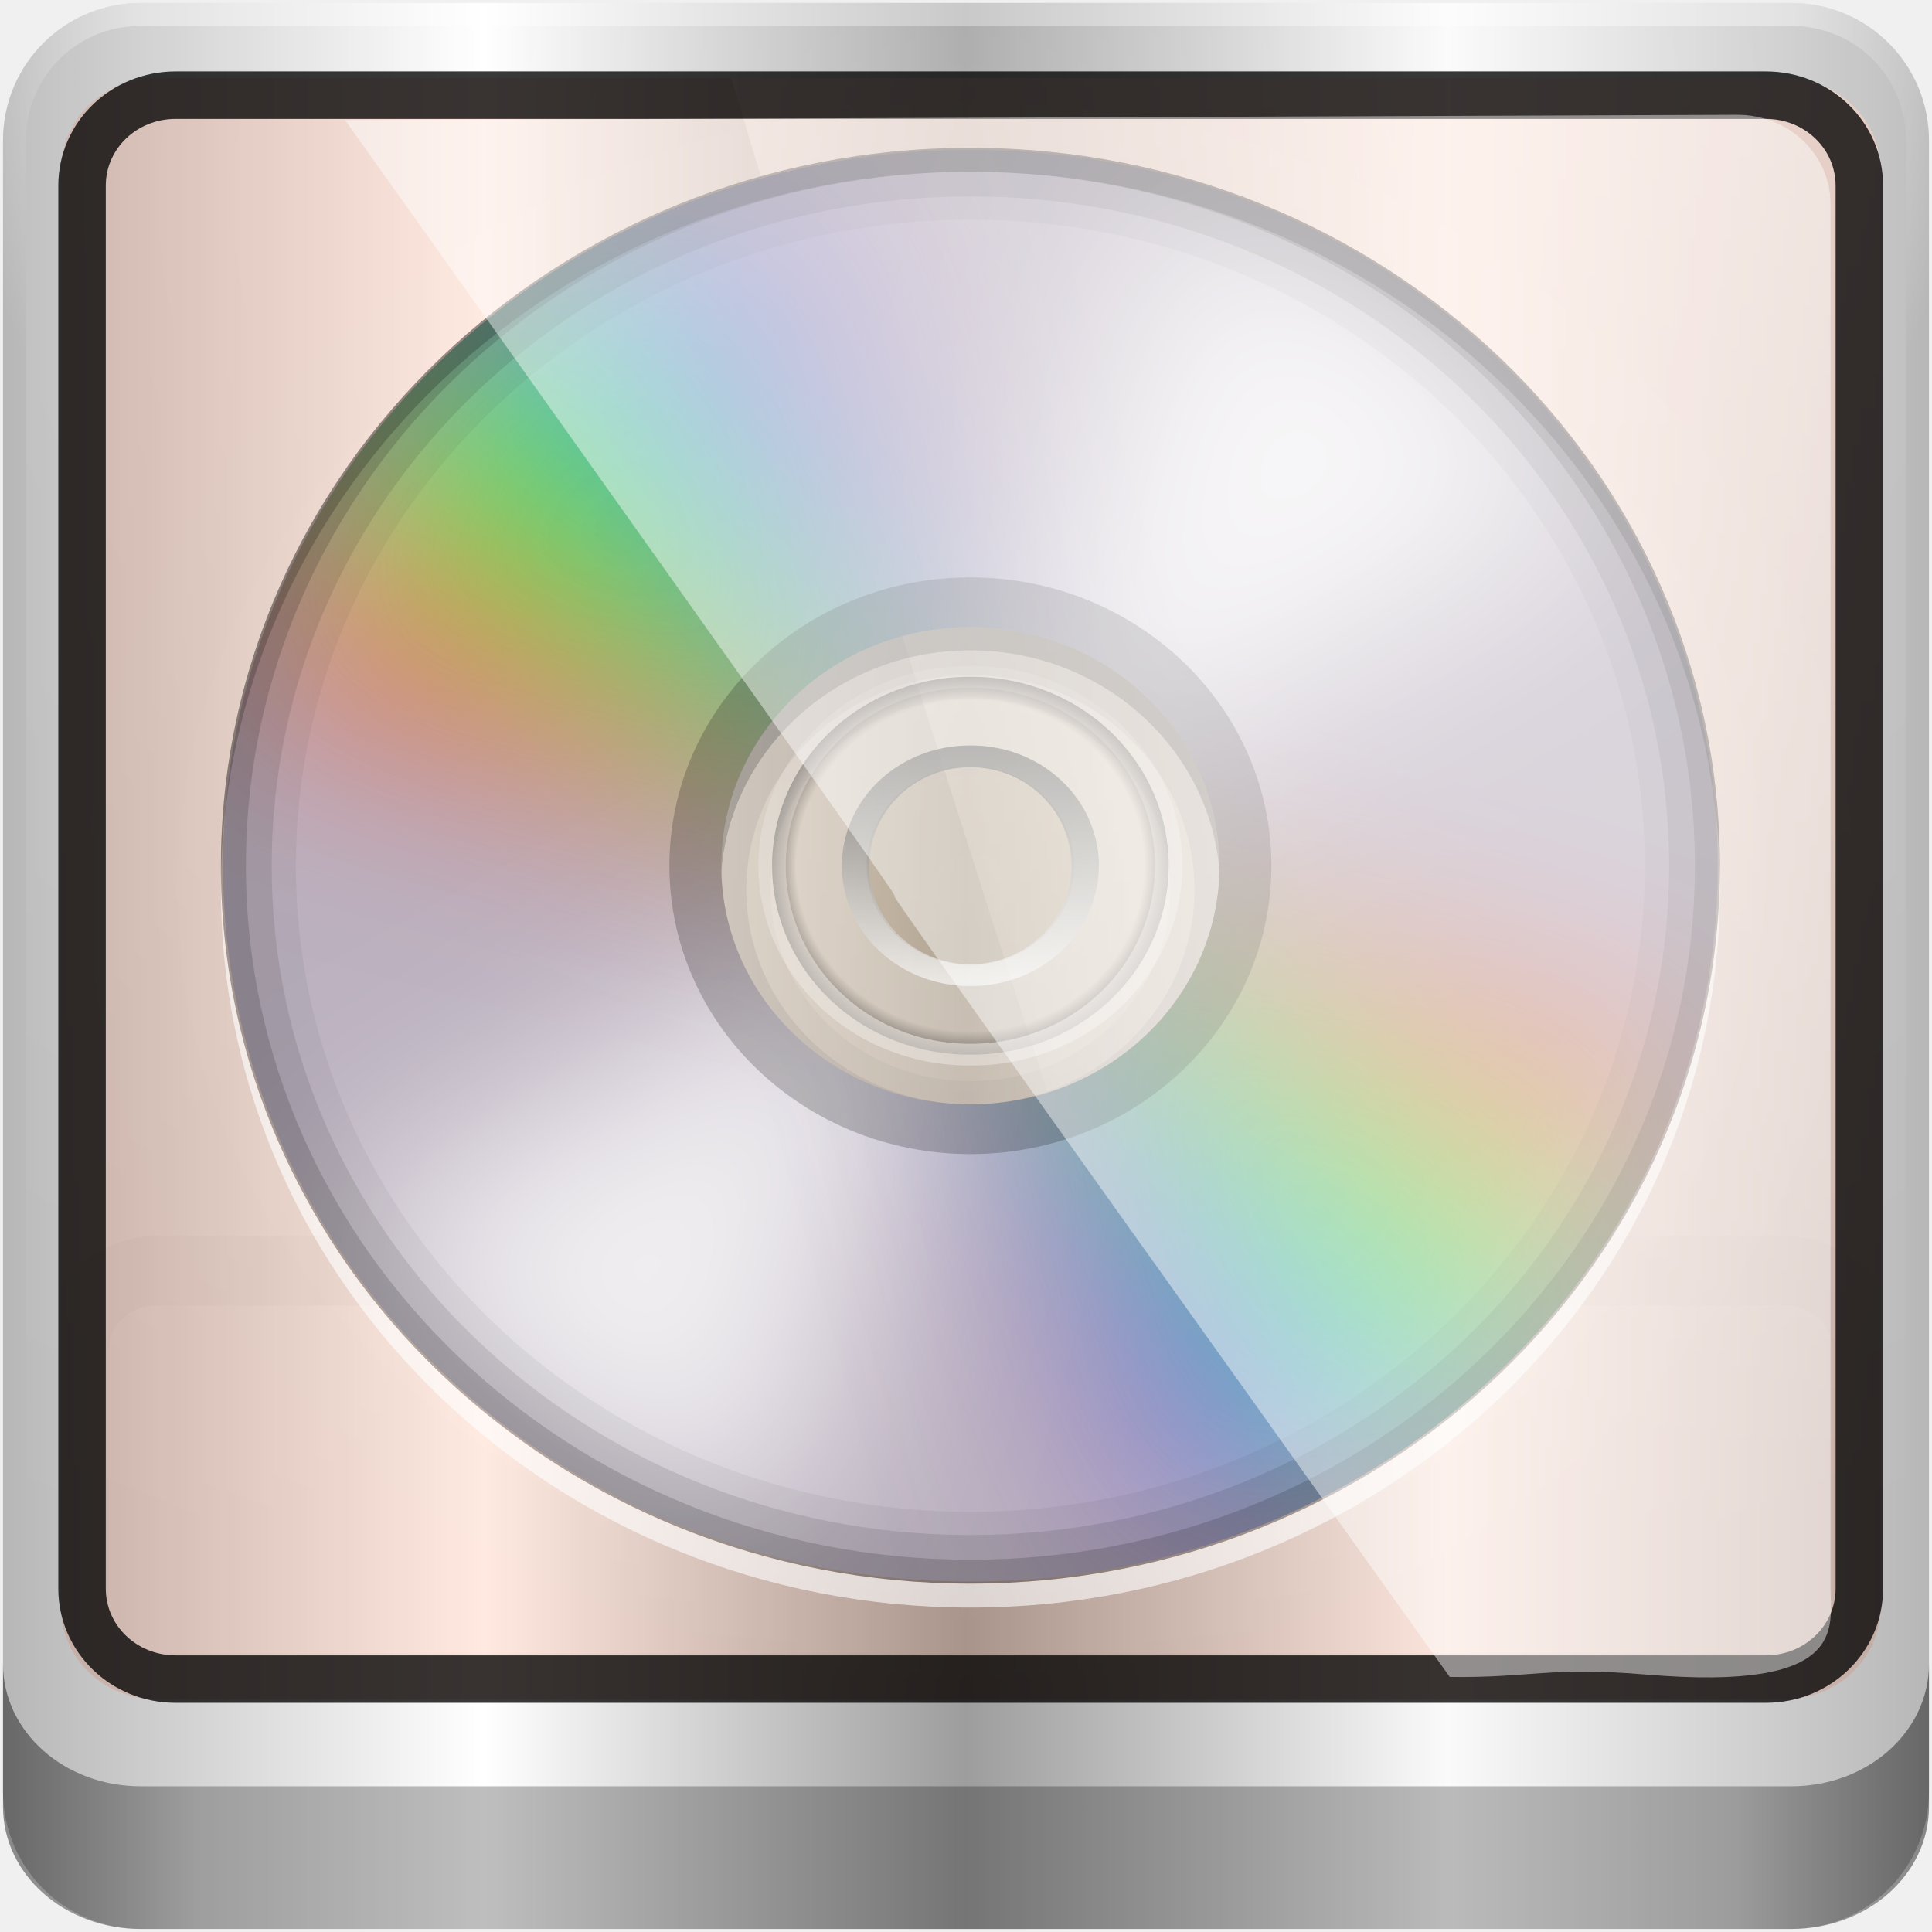
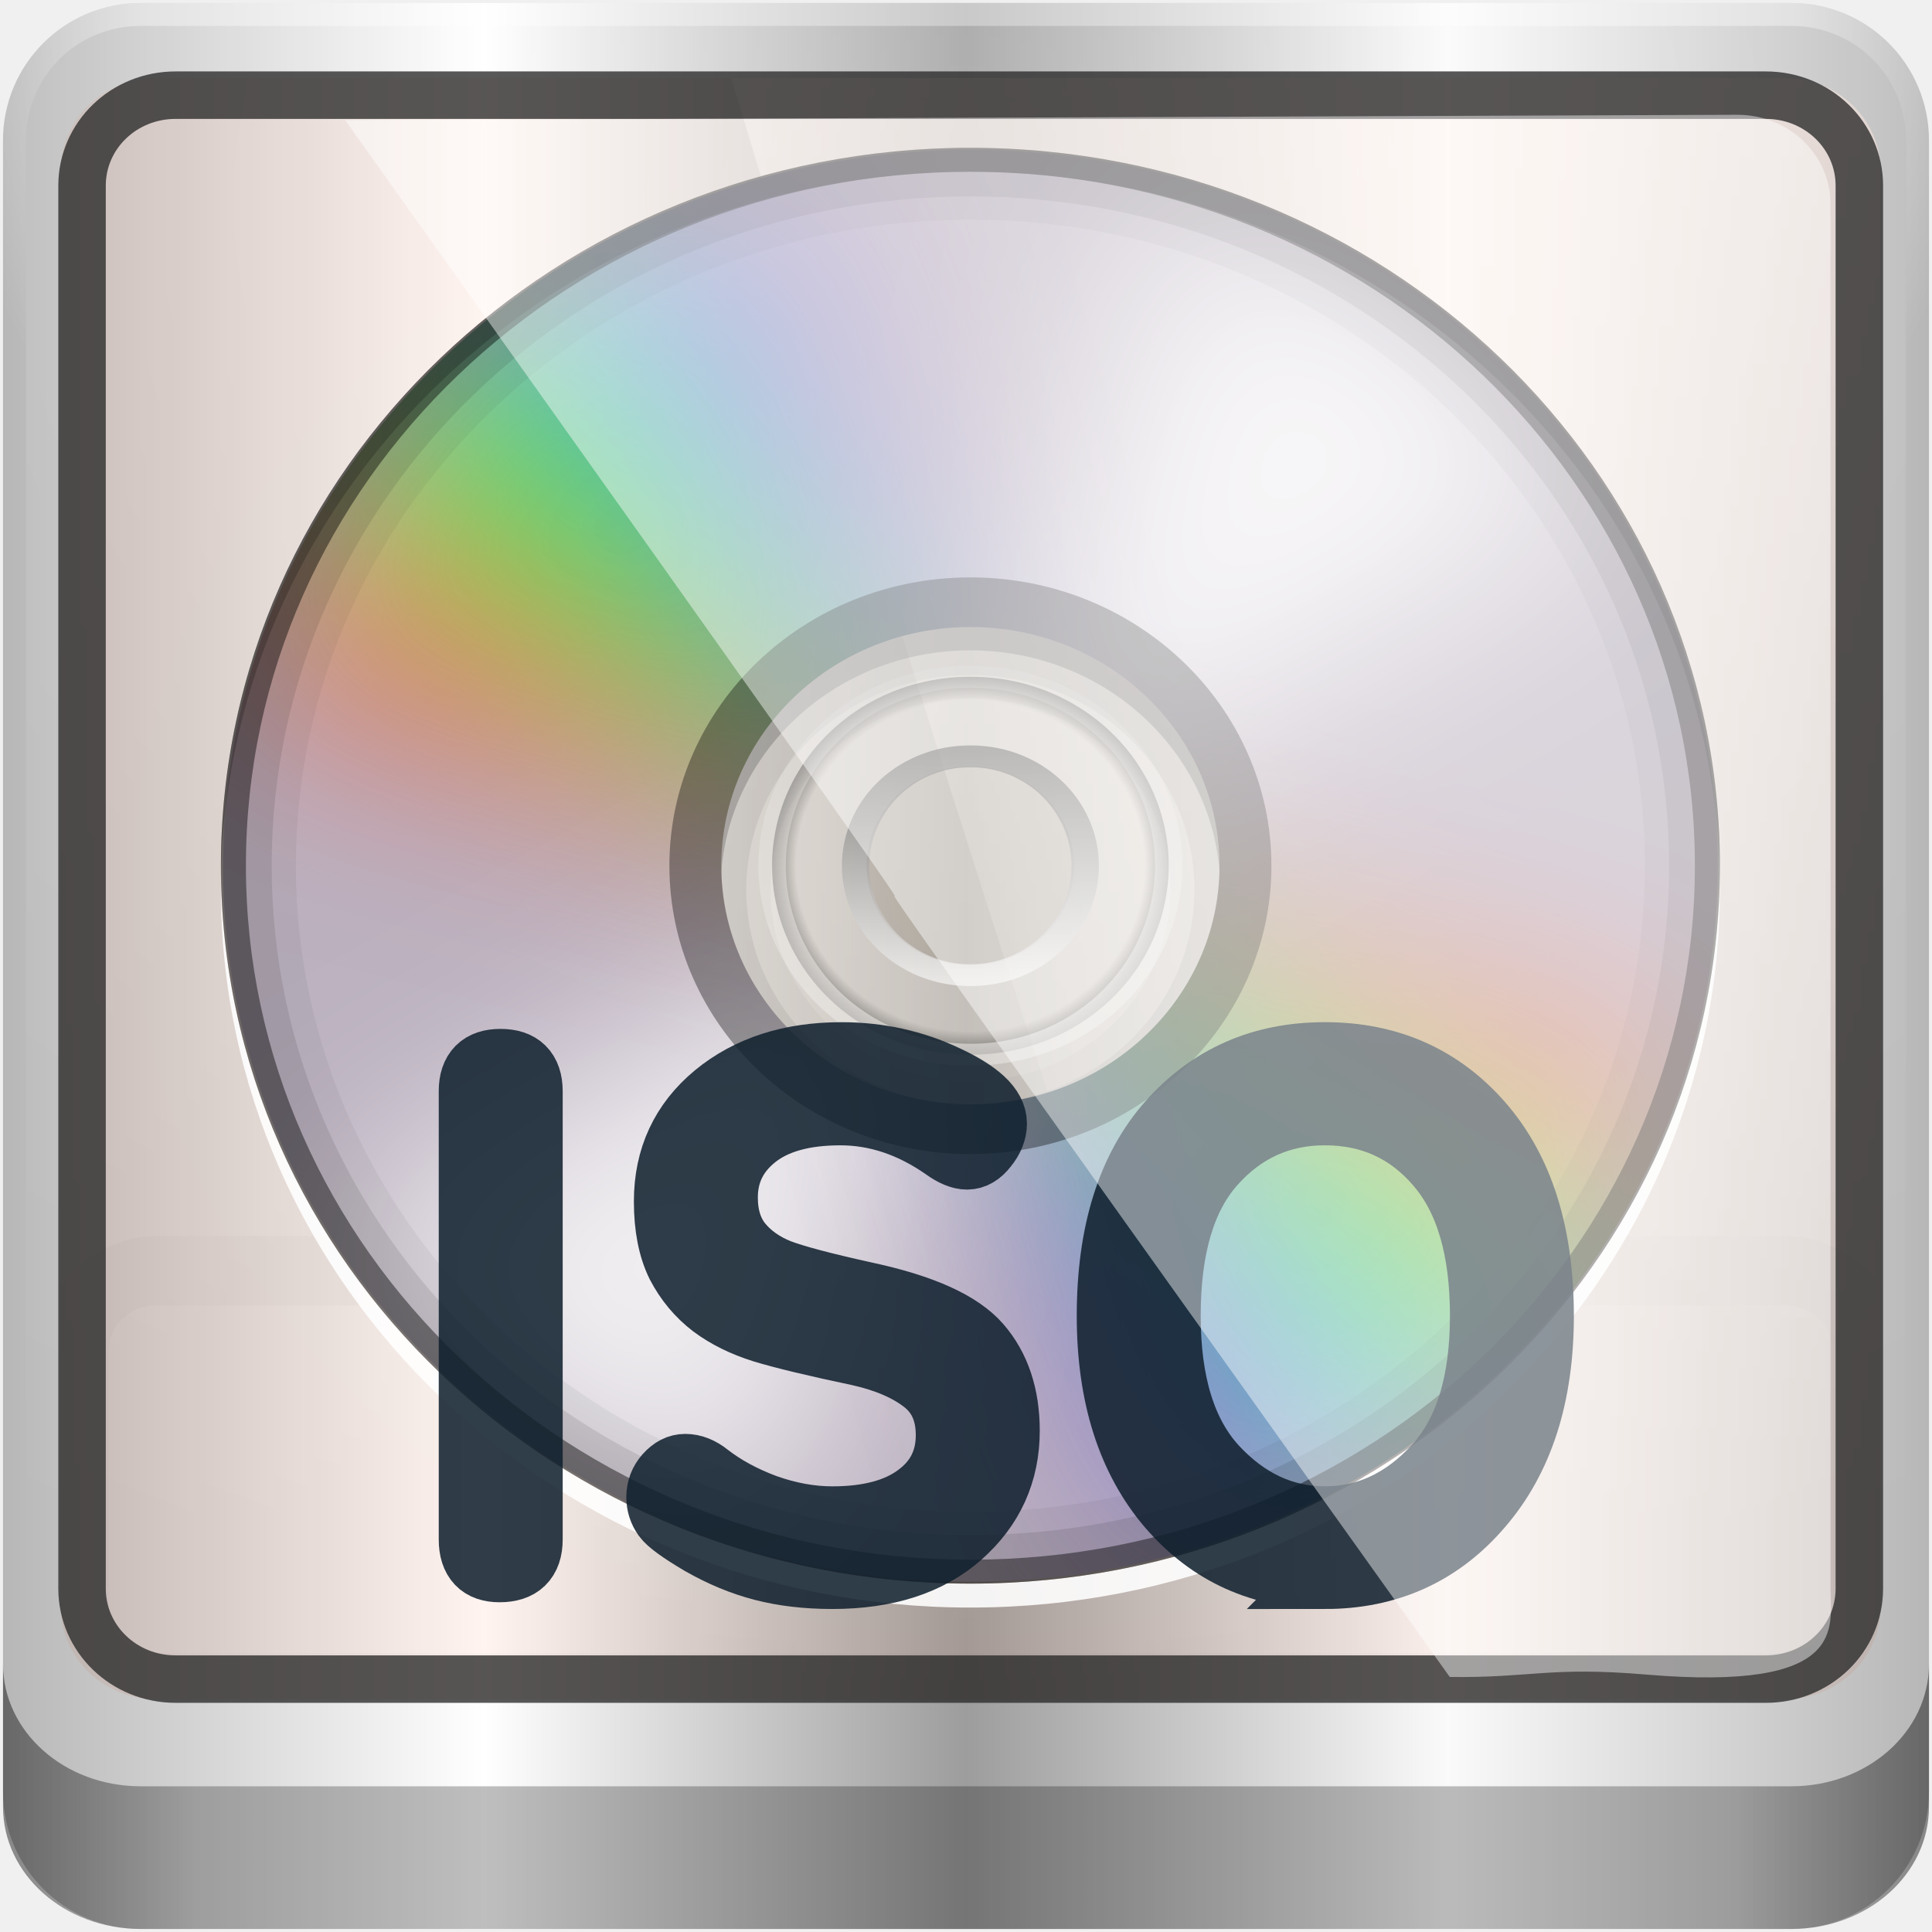
<svg xmlns="http://www.w3.org/2000/svg" xmlns:xlink="http://www.w3.org/1999/xlink" width="96" height="96" id="svg2" version="1.1">
  <defs id="defs4">
    <filter color-interpolation-filters="sRGB" id="filter3832-0">
      <feGaussianBlur id="feGaussianBlur3834-4" stdDeviation="0.769" />
    </filter>
    <linearGradient id="linearGradient4370-2">
      <stop id="stop4372-3" style="stop-color:#2a7fff;stop-opacity:1" offset="0" />
      <stop id="stop4374-7" style="stop-color:#003380;stop-opacity:1" offset="1" />
    </linearGradient>
    <linearGradient id="linearGradient3266-4">
      <stop id="stop2807-3" style="stop-color:#ffffff;stop-opacity:1" offset="0" />
      <stop id="stop2809-4" style="stop-color:#000000;stop-opacity:0" offset="1" />
    </linearGradient>
    <filter color-interpolation-filters="sRGB" id="filter4365">
      <feGaussianBlur id="feGaussianBlur4367" stdDeviation="0.769" />
    </filter>
    <linearGradient id="linearGradient4370">
      <stop id="stop4372" style="stop-color:#2a7fff;stop-opacity:1" offset="0" />
      <stop id="stop4374" style="stop-color:#003380;stop-opacity:1" offset="1" />
    </linearGradient>
    <linearGradient id="linearGradient4377">
      <stop id="stop4379" style="stop-color:#ffffff;stop-opacity:1" offset="0" />
      <stop id="stop4381" style="stop-color:#000000;stop-opacity:0" offset="1" />
    </linearGradient>
    <linearGradient id="linearGradient3362">
      <stop id="stop3364" style="stop-color:#4d4d4d;stop-opacity:1" offset="0" />
      <stop id="stop3366" style="stop-color:#ffffff;stop-opacity:1" offset="1" />
    </linearGradient>
    <linearGradient id="linearGradient3342">
      <stop id="stop3344" style="stop-color:#000000;stop-opacity:0" offset="0" />
      <stop id="stop3350" style="stop-color:#000000;stop-opacity:0" offset="0.85" />
      <stop id="stop3346" style="stop-color:#000000;stop-opacity:1" offset="1" />
    </linearGradient>
    <linearGradient id="linearGradient3330">
      <stop id="stop3332" style="stop-color:#ffffff;stop-opacity:0.203" offset="0" />
      <stop id="stop3334" style="stop-color:#ffffff;stop-opacity:0.68" offset="1" />
    </linearGradient>
    <clipPath id="clipPath4031">
      <path d="M 48,32 C 28.118,32 12,48.118 12,68 12,87.882 28.118,104 48,104 67.882,104 84,87.882 84,68 84,48.118 67.882,32 48,32 z m 0,24 c 6.627,0 12,5.373 12,12 0,6.627 -5.373,12 -12,12 -6.627,0 -12,-5.373 -12,-12 0,-6.627 5.373,-12 12,-12 z" id="path4033" style="fill:#bbb1bf;fill-opacity:1;stroke:none" />
    </clipPath>
    <filter x="-0.19" y="-0.171" width="1.381" height="1.341" color-interpolation-filters="sRGB" id="filter4035">
      <feGaussianBlur id="feGaussianBlur4037" stdDeviation="4.948" />
    </filter>
    <clipPath id="clipPath4187">
      <path d="m 48,102 c -19.882,0 -36,16.118 -36,36 0,19.882 16.118,36 36,36 19.882,0 36,-16.118 36,-36 0,-19.882 -16.118,-36 -36,-36 z m 0,24 c 6.627,0 12,5.373 12,12 0,6.627 -5.373,12 -12,12 -6.627,0 -12,-5.373 -12,-12 0,-6.627 5.373,-12 12,-12 z" id="path4189" style="fill:#bbb1bf;fill-opacity:1;stroke:none" />
    </clipPath>
    <filter x="-0.18" y="-0.18" width="1.36" height="1.36" color-interpolation-filters="sRGB" id="filter4195">
      <feGaussianBlur id="feGaussianBlur4197" stdDeviation="5.216" />
    </filter>
    <linearGradient id="linearGradient4042">
      <stop id="stop4044" style="stop-color:#ff9800;stop-opacity:1" offset="0" />
      <stop id="stop4046" style="stop-color:#ff4600;stop-opacity:1" offset="1" />
    </linearGradient>
    <linearGradient id="linearGradient3888-8-4-8-4-6-9-0-8-7-9">
      <stop style="stop-color:#ffffff;stop-opacity:1;" offset="0" id="stop3890-4-7-9-5-7-0-8-8-8-6" />
      <stop style="stop-color:#ffffff;stop-opacity:0;" offset="1" id="stop3892-5-8-2-8-3-3-3-06-4-4" />
    </linearGradient>
    <linearGradient id="linearGradient3888-8-4-8-6">
      <stop style="stop-color:#ffffff;stop-opacity:1;" offset="0" id="stop3890-4-7-9-7" />
      <stop style="stop-color:#ffffff;stop-opacity:0;" offset="1" id="stop3892-5-8-2-7" />
    </linearGradient>
    <linearGradient id="linearGradient4091-0-3-0-7">
      <stop style="stop-color:#ffffff;stop-opacity:1;" offset="0" id="stop4093-3-6-4-2" />
      <stop id="stop4099-6-1-8-3" offset="0.8" style="stop-color:#ffffff;stop-opacity:1;" />
      <stop style="stop-color:#ffffff;stop-opacity:0;" offset="1" id="stop4095-1-0-7-9" />
    </linearGradient>
    <linearGradient id="linearGradient3832-0-6-1-1">
      <stop style="stop-color:#000000;stop-opacity:1;" offset="0" id="stop3834-6-3-7-1" />
      <stop id="stop3872-2-4" offset="0.1" style="stop-color:#000000;stop-opacity:0.588;" />
      <stop style="stop-color:#000000;stop-opacity:0.588;" offset="0.9" id="stop3844-6-2-7-6" />
      <stop style="stop-color:#000000;stop-opacity:1;" offset="1" id="stop3836-5-0-2-9" />
    </linearGradient>
    <linearGradient gradientTransform="matrix(1.135375,0,0,1.133663,-40.03712,-46.78764)" y2="47" x2="90" y1="47" x1="6" gradientUnits="userSpaceOnUse" id="linearGradient5021" xlink:href="#linearGradient6139-0" />
    <linearGradient id="linearGradient6139-0">
      <stop id="stop6141-2" offset="0" style="stop-color:#b7b7b7;stop-opacity:1;" />
      <stop style="stop-color:#ffffff;stop-opacity:1;" offset="0.25" id="stop6151-0" />
      <stop style="stop-color:#9d9d9d;stop-opacity:1;" offset="0.5" id="stop6147-1" />
      <stop id="stop6149-4" offset="0.75" style="stop-color:#fafafa;stop-opacity:1;" />
      <stop id="stop6143-4" offset="1" style="stop-color:#b7b7b7;stop-opacity:1;" />
    </linearGradient>
    <linearGradient xlink:href="#linearGradient6139-0" id="linearGradient4788" gradientUnits="userSpaceOnUse" gradientTransform="matrix(1.139286,0,0,1.139285,-30.5785,-29.10697)" x1="6" y1="47" x2="90" y2="47" />
    <radialGradient xlink:href="#linearGradient3888-8-4-8-6" id="radialGradient4790" gradientUnits="userSpaceOnUse" gradientTransform="matrix(0,1.620944,-2.038285,0,160.6643,-243.0366)" cx="158" cy="6.213" fx="158" fy="6.213" r="41" />
    <radialGradient xlink:href="#linearGradient4091-0-3-0-7" id="radialGradient4792" gradientUnits="userSpaceOnUse" gradientTransform="matrix(-1.072173,0,0,-0.8750202,199.4643,-19.12555)" cx="48" cy="-27" fx="48" fy="-27" r="42" />
    <linearGradient xlink:href="#linearGradient3832-0-6-1-1" id="linearGradient4794" gradientUnits="userSpaceOnUse" gradientTransform="matrix(1,0,0,0.8890586,200,8.943174)" x1="-94" y1="82.984" x2="-10.188" y2="82.984" />
    <linearGradient xlink:href="#linearGradient3888-8-4-8-4-6-9-0-8-7-9" id="linearGradient4796" gradientUnits="userSpaceOnUse" gradientTransform="matrix(1.189777,0,0,1.150814,-32.76873,-28.88801)" x1="62" y1="8" x2="62" y2="68" />
    <radialGradient xlink:href="#linearGradient4042" id="radialGradient4798" gradientUnits="userSpaceOnUse" gradientTransform="matrix(1.003444,0,0,0.8939578,9.596512,20.25667)" cx="14.693" cy="0.381" fx="14.693" fy="0.381" r="45.056" />
    <linearGradient xlink:href="#linearGradient3362" id="linearGradient4800" gradientUnits="userSpaceOnUse" x1="25.22" y1="61.922" x2="94.568" y2="61.922" />
    <radialGradient xlink:href="#linearGradient3342" id="radialGradient4802" gradientUnits="userSpaceOnUse" gradientTransform="matrix(1,0,0,0.8375435,0,10.05967)" cx="59.894" cy="61.922" fx="59.894" fy="61.922" r="33.714" />
    <linearGradient xlink:href="#linearGradient3330" id="linearGradient4804" gradientUnits="userSpaceOnUse" x1="26.18" y1="61.922" x2="93.608" y2="61.922" />
  </defs>
  <g id="layer1" transform="translate(0,32)">
    <g id="g4742" transform="translate(23.89279,-8.439455)">
      <path style="fill:url(#linearGradient4788);fill-opacity:1;fill-rule:nonzero;stroke:none;display:inline" d="m 65.121,-23.411 -82.029,0 c -3.787,0 -6.836,3.049 -6.836,6.836 l 0,82.029 c 0,3.787 3.049,6.836 6.836,6.836 l 82.029,0 c 3.787,0 6.836,-3.049 6.836,-6.836 l 0,-82.029 c 0,-3.787 -3.049,-6.836 -6.836,-6.836 z" id="rect4251-1" />
      <g id="g3272" transform="matrix(1.139286,0,0,1.139285,-144.5071,-28.53733)">
        <path id="path3400-6" d="m 112,5.5 c -2.787,0 -5,2.213 -5,5 l 0,20.719 0,7 0,38.594 c 1.071,1.629 2.897,2.719 5,2.719 l 4,0 64,0 4,0 c 2.103,0 3.929,-1.09 5,-2.719 l 0,-38.594 0,-7 L 189,10.5 c 0,-2.787 -2.213,-5 -5,-5 z" style="opacity:0.2;fill:url(#radialGradient4790);fill-opacity:1;fill-rule:nonzero;stroke:none;display:inline" />
        <path id="path4236-5" d="m 112,4.5 c -3.324,0 -6,2.676 -6,6 l 0,15 1,0 0,-15 c 0,-2.787 2.213,-5 5,-5 l 72,0 c 2.787,0 5,2.213 5,5 l 0,15 1,0 0,-15 c 0,-3.324 -2.676,-6 -6,-6 l -72,0 z" style="opacity:0.45;fill:url(#radialGradient4792);fill-opacity:1;fill-rule:nonzero;stroke:none;display:inline" />
        <path style="opacity:0.431;fill:url(#linearGradient4794);fill-opacity:1;fill-rule:nonzero;stroke:none" d="m 106,76.942 0,0.889 0,0.889 0,0.889 0,1.778 0,1.778 c 0,2.955 2.676,5.334 6,5.334 l 72,0 c 3.324,0 6,-2.379 6,-5.334 l 0,-1.778 0,-1.778 0,-0.889 0,-0.889 0,-0.889 c 0,2.955 -2.676,5.334 -6,5.334 l -72,0 c -3.324,0 -6,-2.379 -6,-5.334 z" id="path4242-5" />
      </g>
      <path style="font-size:medium;font-style:normal;font-variant:normal;font-weight:normal;font-stretch:normal;text-indent:0;text-align:start;text-decoration:none;line-height:normal;letter-spacing:normal;word-spacing:normal;text-transform:none;direction:ltr;block-progression:tb;writing-mode:lr-tb;text-anchor:start;baseline-shift:baseline;opacity:0.02;color:#000000;fill:#000000;fill-opacity:1;fill-rule:nonzero;stroke:none;stroke-width:6;marker:none;visibility:visible;display:inline;overflow:visible;enable-background:accumulate;font-family:Sans;-inkscape-font-specification:Sans" d="m -16.112,37.859 c -1.885,0 -3.649,0.974 -4.759,2.41 l 0,16.004 c 0,2.55 2.123,4.603 4.759,4.603 l 80.905,0 c 2.637,0 4.759,-2.053 4.759,-4.603 l 0,-16.004 C 68.442,38.833 66.678,37.859 64.793,37.859 l -80.905,0 z m 0,3.452 80.905,0 c 1.359,0 2.38,0.987 2.38,2.302 l 0,12.659 c 0,1.315 -1.02,2.302 -2.38,2.302 l -80.905,0 c -1.359,0 -2.38,-0.987 -2.38,-2.302 l 0,-12.659 c 0,-1.315 1.02,-2.302 2.38,-2.302 z" id="path4972" />
      <path style="opacity:0.45;color:#000000;fill:url(#linearGradient4796);fill-opacity:1;fill-rule:nonzero;stroke:none;stroke-width:2;marker:none;visibility:visible;display:inline;overflow:visible;enable-background:accumulate" d="m 12.443,-19.682 c 8.329,27.771 16.985,54.888 25.766,80.557 l 26.584,0 c 2.637,0 4.759,-2.053 4.759,-4.603 l 0,-71.35 c 0,-2.55 -2.123,-4.603 -4.759,-4.603 l -52.35,0 z" id="path4974" />
-       <path style="opacity:0.118;color:#000000;fill:url(#radialGradient4798);fill-opacity:1;fill-rule:nonzero;stroke:none;stroke-width:2;marker:none;visibility:visible;display:inline;overflow:visible;enable-background:accumulate" d="m -16.112,-19.682 80.905,0 c 2.637,0 4.759,2.053 4.759,4.603 l 0,71.35 c 0,2.55 -2.123,4.603 -4.759,4.603 l -80.905,0 c -2.637,0 -4.759,-2.053 -4.759,-4.603 l 0,-71.35 c 0,-2.55 2.123,-4.603 4.759,-4.603 z" id="path4970" />
-       <path id="path4989" d="m -15.168,-18.832 79.017,0 c 2.575,0 4.648,2.006 4.648,4.497 l 0,69.711 c 0,2.492 -2.073,4.497 -4.648,4.497 l -79.017,0 c -2.575,0 -4.648,-2.006 -4.648,-4.497 l 0,-69.711 c 0,-2.492 2.073,-4.497 4.648,-4.497 z" style="color:#000000;fill:none;stroke:#000000;stroke-width:2.359;stroke-opacity:0.776;marker:none;visibility:visible;display:inline;overflow:visible;enable-background:accumulate" />
+       <path style="opacity:0.061;color:#000000;fill:url(#radialGradient4798);fill-opacity:1;fill-rule:nonzero;stroke:none;stroke-width:2;marker:none;visibility:visible;display:inline;overflow:visible;enable-background:accumulate" d="m -16.112,-19.682 80.905,0 c 2.637,0 4.759,2.053 4.759,4.603 l 0,71.35 c 0,2.55 -2.123,4.603 -4.759,4.603 l -80.905,0 c -2.637,0 -4.759,-2.053 -4.759,-4.603 l 0,-71.35 c 0,-2.55 2.123,-4.603 4.759,-4.603 z" id="path4970" />
+       <path id="path4989" d="m -15.168,-18.832 79.017,0 c 2.575,0 4.648,2.006 4.648,4.497 l 0,69.711 c 0,2.492 -2.073,4.497 -4.648,4.497 l -79.017,0 c -2.575,0 -4.648,-2.006 -4.648,-4.497 l 0,-69.711 c 0,-2.492 2.073,-4.497 4.648,-4.497 z" style="color:#000000;fill:none;stroke:#282828;stroke-width:2.359;stroke-opacity:0.776;marker:none;visibility:visible;display:inline;overflow:visible;enable-background:accumulate" />
      <g transform="matrix(1.241353,0,0,1.18906,-35.25906,-37.61775)" id="g3339" style="display:inline">
        <path d="m 48,31 c -9.926,0 -18,8.074 -18,18 0,9.926 8.074,18 18,18 9.926,0 18,-8.074 18,-18 0,-9.926 -8.074,-18 -18,-18 z m 0,10 c 4.436,0 8,3.564 8,8 0,4.436 -3.564,8 -8,8 -4.436,0 -8,-3.564 -8,-8 0,-4.436 3.564,-8 8,-8 z" id="path3736" style="opacity:0.05;color:#000000;fill:#000000;fill-opacity:1;fill-rule:nonzero;stroke:none;stroke-width:1;marker:none;visibility:visible;display:inline;overflow:visible;enable-background:accumulate" />
        <path d="m 48,33 c -8.837,0 -16,7.163 -16,16 0,8.837 7.163,16 16,16 8.837,0 16,-7.163 16,-16 0,-8.837 -7.163,-16 -16,-16 z m 0,6 c 5.523,0 10,4.477 10,10 0,5.523 -4.477,10 -10,10 -5.523,0 -10,-4.477 -10,-10 0,-5.523 4.477,-10 10,-10 z" id="path3725" style="opacity:0.3;color:#000000;fill:#000000;fill-opacity:1;fill-rule:nonzero;stroke:none;stroke-width:1;marker:none;visibility:visible;display:inline;overflow:visible;enable-background:accumulate" />
        <path d="m 48,31.969 c -9.398,0 -17.031,7.634 -17.031,17.031 0,9.398 7.634,17.031 17.031,17.031 9.398,0 17.031,-7.634 17.031,-17.031 0,-9.398 -7.634,-17.031 -17.031,-17.031 z m 0,8.062 c 4.962,0 8.969,4.007 8.969,8.969 0,4.962 -4.007,8.969 -8.969,8.969 -4.962,0 -8.969,-4.007 -8.969,-8.969 0,-4.962 4.007,-8.969 8.969,-8.969 z" id="path3732" style="opacity:0.1;color:#000000;fill:#000000;fill-opacity:1;fill-rule:nonzero;stroke:none;stroke-width:1;marker:none;visibility:visible;display:inline;overflow:visible;enable-background:accumulate" />
        <path d="m 48,18.085 c -16.522,0 -29.915,13.394 -29.915,29.915 0,16.522 13.394,29.915 29.915,29.915 16.522,0 29.915,-13.394 29.915,-29.915 C 77.915,31.478 64.522,18.085 48,18.085 z m 0,19.944 c 5.507,0 9.972,4.465 9.972,9.972 0,5.507 -4.465,9.972 -9.972,9.972 -5.507,0 -9.972,-4.465 -9.972,-9.972 0,-5.507 4.465,-9.972 9.972,-9.972 z" id="path3978" style="fill:#bbb1bf;fill-opacity:1;stroke:none;display:inline" />
        <path d="m 48,38.028 c -5.507,0 -9.972,4.465 -9.972,9.972 0,5.507 4.465,9.972 9.972,9.972 5.507,0 9.972,-4.465 9.972,-9.972 0,-5.507 -4.465,-9.972 -9.972,-9.972 z m 0,5.817 c 2.295,0 4.155,1.86 4.155,4.155 0,2.295 -1.86,4.155 -4.155,4.155 -2.295,0 -4.155,-1.86 -4.155,-4.155 0,-2.295 1.86,-4.155 4.155,-4.155 z" id="path3992" style="opacity:0.3;fill:#ffffff;fill-opacity:1;stroke:none;display:inline" />
        <path d="m 92.58,61.922 a 32.686,27.208 0 1 1 -65.371,0 32.686,27.208 0 1 1 65.371,0 z" transform="matrix(0,0.1398302,-0.1679779,0,58.40157,39.62501)" id="path4002-9" style="opacity:0.6;fill:none;stroke:url(#linearGradient4800);stroke-width:6.525;stroke-linecap:round;stroke-linejoin:miter;stroke-miterlimit:4;stroke-opacity:1;stroke-dasharray:none;stroke-dashoffset:0;display:inline" />
        <path d="m 92.58,61.922 a 32.686,27.208 0 1 1 -65.371,0 32.686,27.208 0 1 1 65.371,0 z" transform="matrix(0,0.2415222,-0.2901436,0,65.96635,33.53436)" id="path4010" style="opacity:0.5;fill:url(#radialGradient4802);fill-opacity:1;fill-rule:evenodd;stroke:url(#linearGradient4804);stroke-width:3.778;stroke-linecap:round;stroke-linejoin:miter;stroke-miterlimit:4;stroke-opacity:1;stroke-dasharray:none;stroke-dashoffset:0;display:inline" />
        <path d="M 57.312,33.219 48,68 79.188,50 C 74.414,41.731 66.535,35.69 57.312,33.219 z M 48,68 16.812,86 c 4.774,8.269 12.653,14.31 21.875,16.781 L 48,68 z" transform="matrix(0.8309859,0,0,0.8309859,8.112676,-8.507043)" clip-path="url(#clipPath4031)" id="path4018" style="opacity:0.8;fill:#ffffff;fill-opacity:1;stroke:none;display:inline;filter:url(#filter4035)" />
        <g transform="matrix(0.8309859,0,0,0.8309859,8.112676,-66.67606)" clip-path="url(#clipPath4187)" id="g4175" style="opacity:0.6;display:inline;filter:url(#filter4195)">
          <path d="m 60.947,57.784 a 20.708,18.814 0 0 1 -2.615,2.906 L 43.689,47.386 z" transform="matrix(1.50554,0.8692239,-0.9567298,1.657104,27.5603,21.50017)" id="path4039" style="fill:#7137c8;fill-opacity:1;stroke:none" />
          <path d="m 60.779,58.011 a 20.708,18.814 0 0 1 -3.384,3.479 L 43.689,47.386 z" transform="matrix(1.679212,0.4499434,-0.4952398,1.84826,-1.895609,30.75998)" id="path4041" style="fill:#00ccff;fill-opacity:1;stroke:none" />
          <path d="m 62.724,54.796 a 20.708,18.814 0 0 1 -2.26,3.622 L 43.689,47.386 z" transform="matrix(1.738448,0,-6.0266211e-8,1.91346,-27.95122,47.32803)" id="path4043" style="fill:#ffcc00;fill-opacity:1;stroke:none" />
          <path d="m 61.623,56.793 a 20.708,18.814 0 0 1 -1.699,2.273 L 43.689,47.386 z" transform="matrix(1.679212,-0.4499434,0.4952397,1.84826,-48.83088,70.07522)" id="path4045" style="fill:#ff0000;fill-opacity:1;stroke:none" />
          <path d="m 63.123,53.883 a 20.708,18.814 0 0 1 -2.37,4.162 L 43.689,47.386 z" transform="matrix(1.679212,0.4499434,-0.4952398,1.84826,-1.895609,30.75998)" id="path4144" style="fill:#00ff00;fill-opacity:1;stroke:none" />
          <path d="m 60.947,57.784 a 20.708,18.814 0 0 1 -2.615,2.906 L 43.689,47.386 z" transform="matrix(-1.50554,-0.8692239,0.9567298,-1.657104,68.43968,254.4998)" id="path4155" style="fill:#7137c8;fill-opacity:1;stroke:none" />
          <path d="m 60.779,58.011 a 20.708,18.814 0 0 1 -3.384,3.479 L 43.689,47.386 z" transform="matrix(-1.679212,-0.4499434,0.4952398,-1.84826,97.8956,245.24)" id="path4157" style="fill:#00ccff;fill-opacity:1;stroke:none" />
          <path d="m 62.724,54.796 a 20.708,18.814 0 0 1 -2.26,3.622 L 43.689,47.386 z" transform="matrix(-1.738448,0,6.0266211e-8,-1.91346,123.9512,228.672)" id="path4159" style="fill:#ffcc00;fill-opacity:1;stroke:none" />
          <path d="m 61.623,56.793 a 20.708,18.814 0 0 1 -1.699,2.273 L 43.689,47.386 z" transform="matrix(-1.679212,0.4499434,-0.4952397,-1.84826,144.8309,205.9248)" id="path4161" style="fill:#ff0000;fill-opacity:1;stroke:none" />
          <path d="m 63.123,53.883 a 20.708,18.814 0 0 1 -2.37,4.162 L 43.689,47.386 z" transform="matrix(-1.679212,-0.4499434,0.4952398,-1.84826,97.8956,245.24)" id="path4163" style="fill:#00ff00;fill-opacity:1;stroke:none" />
        </g>
-         <path d="m 48,35.951 c -6.655,0 -12.049,5.395 -12.049,12.049 0,6.655 5.395,12.049 12.049,12.049 6.655,0 12.049,-5.395 12.049,-12.049 0,-6.655 -5.395,-12.049 -12.049,-12.049 z m 0,2.077 c 5.507,0 9.972,4.465 9.972,9.972 0,5.507 -4.465,9.972 -9.972,9.972 -5.507,0 -9.972,-4.465 -9.972,-9.972 0,-5.507 4.465,-9.972 9.972,-9.972 z" id="path3986" style="opacity:0.2;fill:#000000;fill-opacity:1;stroke:none;display:inline" />
-         <path d="m 18,48.5 c -0.003,0.168 0,0.331 0,0.5 0,16.569 13.431,30 30,30 16.569,0 30,-13.431 30,-30 0,-0.169 0.003,-0.332 0,-0.5 C 77.73,64.835 64.4,78 48,78 31.6,78 18.27,64.835 18,48.5 z" id="path3738" style="opacity:0.6;color:#000000;fill:#ffffff;fill-opacity:1;fill-rule:nonzero;stroke:none;stroke-width:1;marker:none;visibility:visible;display:inline;overflow:visible;enable-background:accumulate" />
+         <path d="m 48,35.951 c -6.655,0 -12.049,5.395 -12.049,12.049 0,6.655 5.395,12.049 12.049,12.049 6.655,0 12.049,-5.395 12.049,-12.049 0,-6.655 -5.395,-12.049 -12.049,-12.049 z m 0,2.077 c 5.507,0 9.972,4.465 9.972,9.972 0,5.507 -4.465,9.972 -9.972,9.972 -5.507,0 -9.972,-4.465 -9.972,-9.972 0,-5.507 4.465,-9.972 9.972,-9.972 z" id="path3986" style="opacity:0.349;fill:#000000;fill-opacity:1;stroke:none;display:inline" />
+         <path d="m 18,48.5 c -0.003,0.168 0,0.331 0,0.5 0,16.569 13.431,30 30,30 16.569,0 30,-13.431 30,-30 0,-0.169 0.003,-0.332 0,-0.5 C 77.73,64.835 64.4,78 48,78 31.6,78 18.27,64.835 18,48.5 z" id="path3738" style="opacity:0.888;color:#000000;fill:#ffffff;fill-opacity:1;fill-rule:nonzero;stroke:none;stroke-width:1;marker:none;visibility:visible;display:inline;overflow:visible;enable-background:accumulate" />
        <path d="M 48,18 C 31.431,18 18,31.431 18,48 18,64.569 31.431,78 48,78 64.569,78 78,64.569 78,48 78,31.431 64.569,18 48,18 z m 0,3 C 62.912,21 75,33.088 75,48 75,62.912 62.912,75 48,75 33.088,75 21,62.912 21,48 21,33.088 33.088,21 48,21 z" id="path3749" style="opacity:0.05;color:#000000;fill:#000000;fill-opacity:1;fill-rule:nonzero;stroke:none;stroke-width:1;marker:none;visibility:visible;display:inline;overflow:visible;enable-background:accumulate" />
        <path d="M 48,18 C 31.431,18 18,31.431 18,48 18,64.569 31.431,78 48,78 64.569,78 78,64.569 78,48 78,31.431 64.569,18 48,18 z m 0,2.031 C 63.469,20.031 75.969,32.531 75.969,48 75.969,63.469 63.469,75.969 48,75.969 32.531,75.969 20.031,63.469 20.031,48 20.031,32.531 32.531,20.031 48,20.031 z" id="path3743" style="opacity:0.1;color:#000000;fill:#000000;fill-opacity:1;fill-rule:nonzero;stroke:none;stroke-width:1;marker:none;visibility:visible;display:inline;overflow:visible;enable-background:accumulate" />
-         <path d="M 48,18 C 31.431,18 18,31.431 18,48 18,64.569 31.431,78 48,78 64.569,78 78,64.569 78,48 78,31.431 64.569,18 48,18 z m 0,1 C 64.016,19 77,31.984 77,48 77,64.016 64.016,77 48,77 31.984,77 19,64.016 19,48 19,31.984 31.984,19 48,19 z" id="path3781" style="opacity:0.15;color:#000000;fill:#000000;fill-opacity:1;fill-rule:nonzero;stroke:none;stroke-width:1;marker:none;visibility:visible;display:inline;overflow:visible;enable-background:accumulate" />
+         <path d="M 48,18 C 31.431,18 18,31.431 18,48 18,64.569 31.431,78 48,78 64.569,78 78,64.569 78,48 78,31.431 64.569,18 48,18 z m 0,1 C 64.016,19 77,31.984 77,48 77,64.016 64.016,77 48,77 31.984,77 19,64.016 19,48 19,31.984 31.984,19 48,19 z" id="path3781" style="opacity:0.433;color:#000000;fill:#000000;fill-opacity:1;fill-rule:nonzero;stroke:none;stroke-width:1;marker:none;visibility:visible;display:inline;overflow:visible;enable-background:accumulate" />
        <path d="m 48,18 c -16.569,0 -30,13.431 -30,30 0,0.169 -0.003,0.332 0,0.5 C 18.27,32.165 31.6,19 48,19 64.4,19 77.73,32.165 78,48.5 78.003,48.332 78,48.169 78,48 78,31.431 64.569,18 48,18 z" id="path3753" style="opacity:0.2;color:#000000;fill:#000000;fill-opacity:1;fill-rule:nonzero;stroke:none;stroke-width:1;marker:none;visibility:visible;display:inline;overflow:visible;enable-background:accumulate" />
+         <g aria-label="iso" transform="scale(0.9705284,1.030367)" style="font-style:normal;font-variant:normal;font-weight:normal;font-stretch:normal;font-size:39.952px;line-height:125%;font-family:'GE Inspira';-inkscape-font-specification:'GE Inspira, Normal';font-variant-ligatures:normal;font-variant-caps:normal;font-variant-numeric:normal;font-feature-settings:normal;text-align:start;letter-spacing:0px;word-spacing:0px;writing-mode:lr-tb;text-anchor:start;fill:none;fill-opacity:1;stroke:#010101;stroke-width:2.634;stroke-linecap:butt;stroke-linejoin:miter;stroke-miterlimit:4;stroke-dasharray:none;stroke-opacity:0.995" id="text920">
+           <path d="m 31.325,73.911 c 0,0.819 -0.429,1.229 -1.288,1.229 -0.793,0 -1.19,-0.41 -1.19,-1.229 V 55.729 c 0,-0.806 0.41,-1.209 1.229,-1.209 0.832,0 1.249,0.403 1.249,1.209 z" style="fill:none;stroke:#0f1f2d;stroke-width:2.634;stroke-miterlimit:4;stroke-dasharray:none;stroke-opacity:0.857" id="path922" />
+           <path d="m 43.762,75.413 q -1.58,0 -2.887,-0.332 Q 39.588,74.75 38.339,74.047 37.091,73.325 36.837,72.974 36.583,72.623 36.583,72.194 q 0,-0.488 0.332,-0.858 0.351,-0.39 0.78,-0.39 0.488,0 0.956,0.371 0.995,0.761 2.38,1.268 1.405,0.488 2.731,0.488 2.243,0 3.492,-0.917 1.268,-0.917 1.268,-2.478 0,-1.424 -0.995,-2.185 -0.995,-0.761 -2.673,-1.131 -2.731,-0.566 -3.96,-0.936 -1.209,-0.371 -2.087,-1.014 -0.878,-0.663 -1.405,-1.658 -0.507,-1.014 -0.507,-2.556 0,-2.634 2.029,-4.292 2.048,-1.658 5.209,-1.658 2.321,0 4.331,0.936 2.009,0.917 2.009,1.853 0,0.468 -0.371,0.917 -0.351,0.449 -0.78,0.449 -0.41,0 -0.956,-0.39 -2.048,-1.405 -4.272,-1.405 -2.282,0 -3.511,0.975 -1.209,0.956 -1.209,2.458 0,1.151 0.605,1.892 0.605,0.722 1.6,1.112 0.995,0.371 3.609,0.936 3.472,0.741 4.643,2.068 1.17,1.327 1.17,3.453 0,2.536 -1.951,4.233 -1.931,1.678 -5.287,1.678 z" style="fill:none;stroke:#0f1f2d;stroke-width:2.634;stroke-miterlimit:4;stroke-dasharray:none;stroke-opacity:0.857" id="path924" />
+           <path d="m 64.076,75.413 q -3.921,0 -6.418,-2.848 -2.497,-2.868 -2.497,-7.725 0,-5.053 2.497,-7.823 2.497,-2.77 6.418,-2.77 3.96,0 6.457,2.809 2.497,2.809 2.497,7.784 0,4.838 -2.517,7.706 -2.497,2.868 -6.438,2.868 z m 0,-18.806 q -2.731,0 -4.584,2.048 -1.853,2.048 -1.853,6.184 0,4.097 1.931,6.164 1.951,2.068 4.506,2.068 2.575,0 4.526,-2.068 1.951,-2.068 1.951,-6.164 0,-4.058 -1.834,-6.145 -1.814,-2.087 -4.643,-2.087 z" style="fill:none;stroke:#0f1f2d;stroke-width:2.634;stroke-miterlimit:4;stroke-dasharray:none;stroke-opacity:0.857" id="path926" />
+         </g>
      </g>
      <path style="color:#000000;fill:#ffffff;fill-opacity:0.45;stroke:none;stroke-width:2.281;marker:none;visibility:visible;display:inline;overflow:visible;enable-background:accumulate" d="m -6.744,-17.59 69.16,-0.267 c 2.575,-0.01 4.648,1.978 4.648,4.436 l 0,68.753 c 0,1.969 0.939,5.169 -9.166,4.315 -4.803,-0.406 -5.699,0.173 -9.753,0.12 -55.447,-77.63 0.178,-0.052 -54.889,-77.358 z" id="path3816" />
    </g>
  </g>
</svg>
